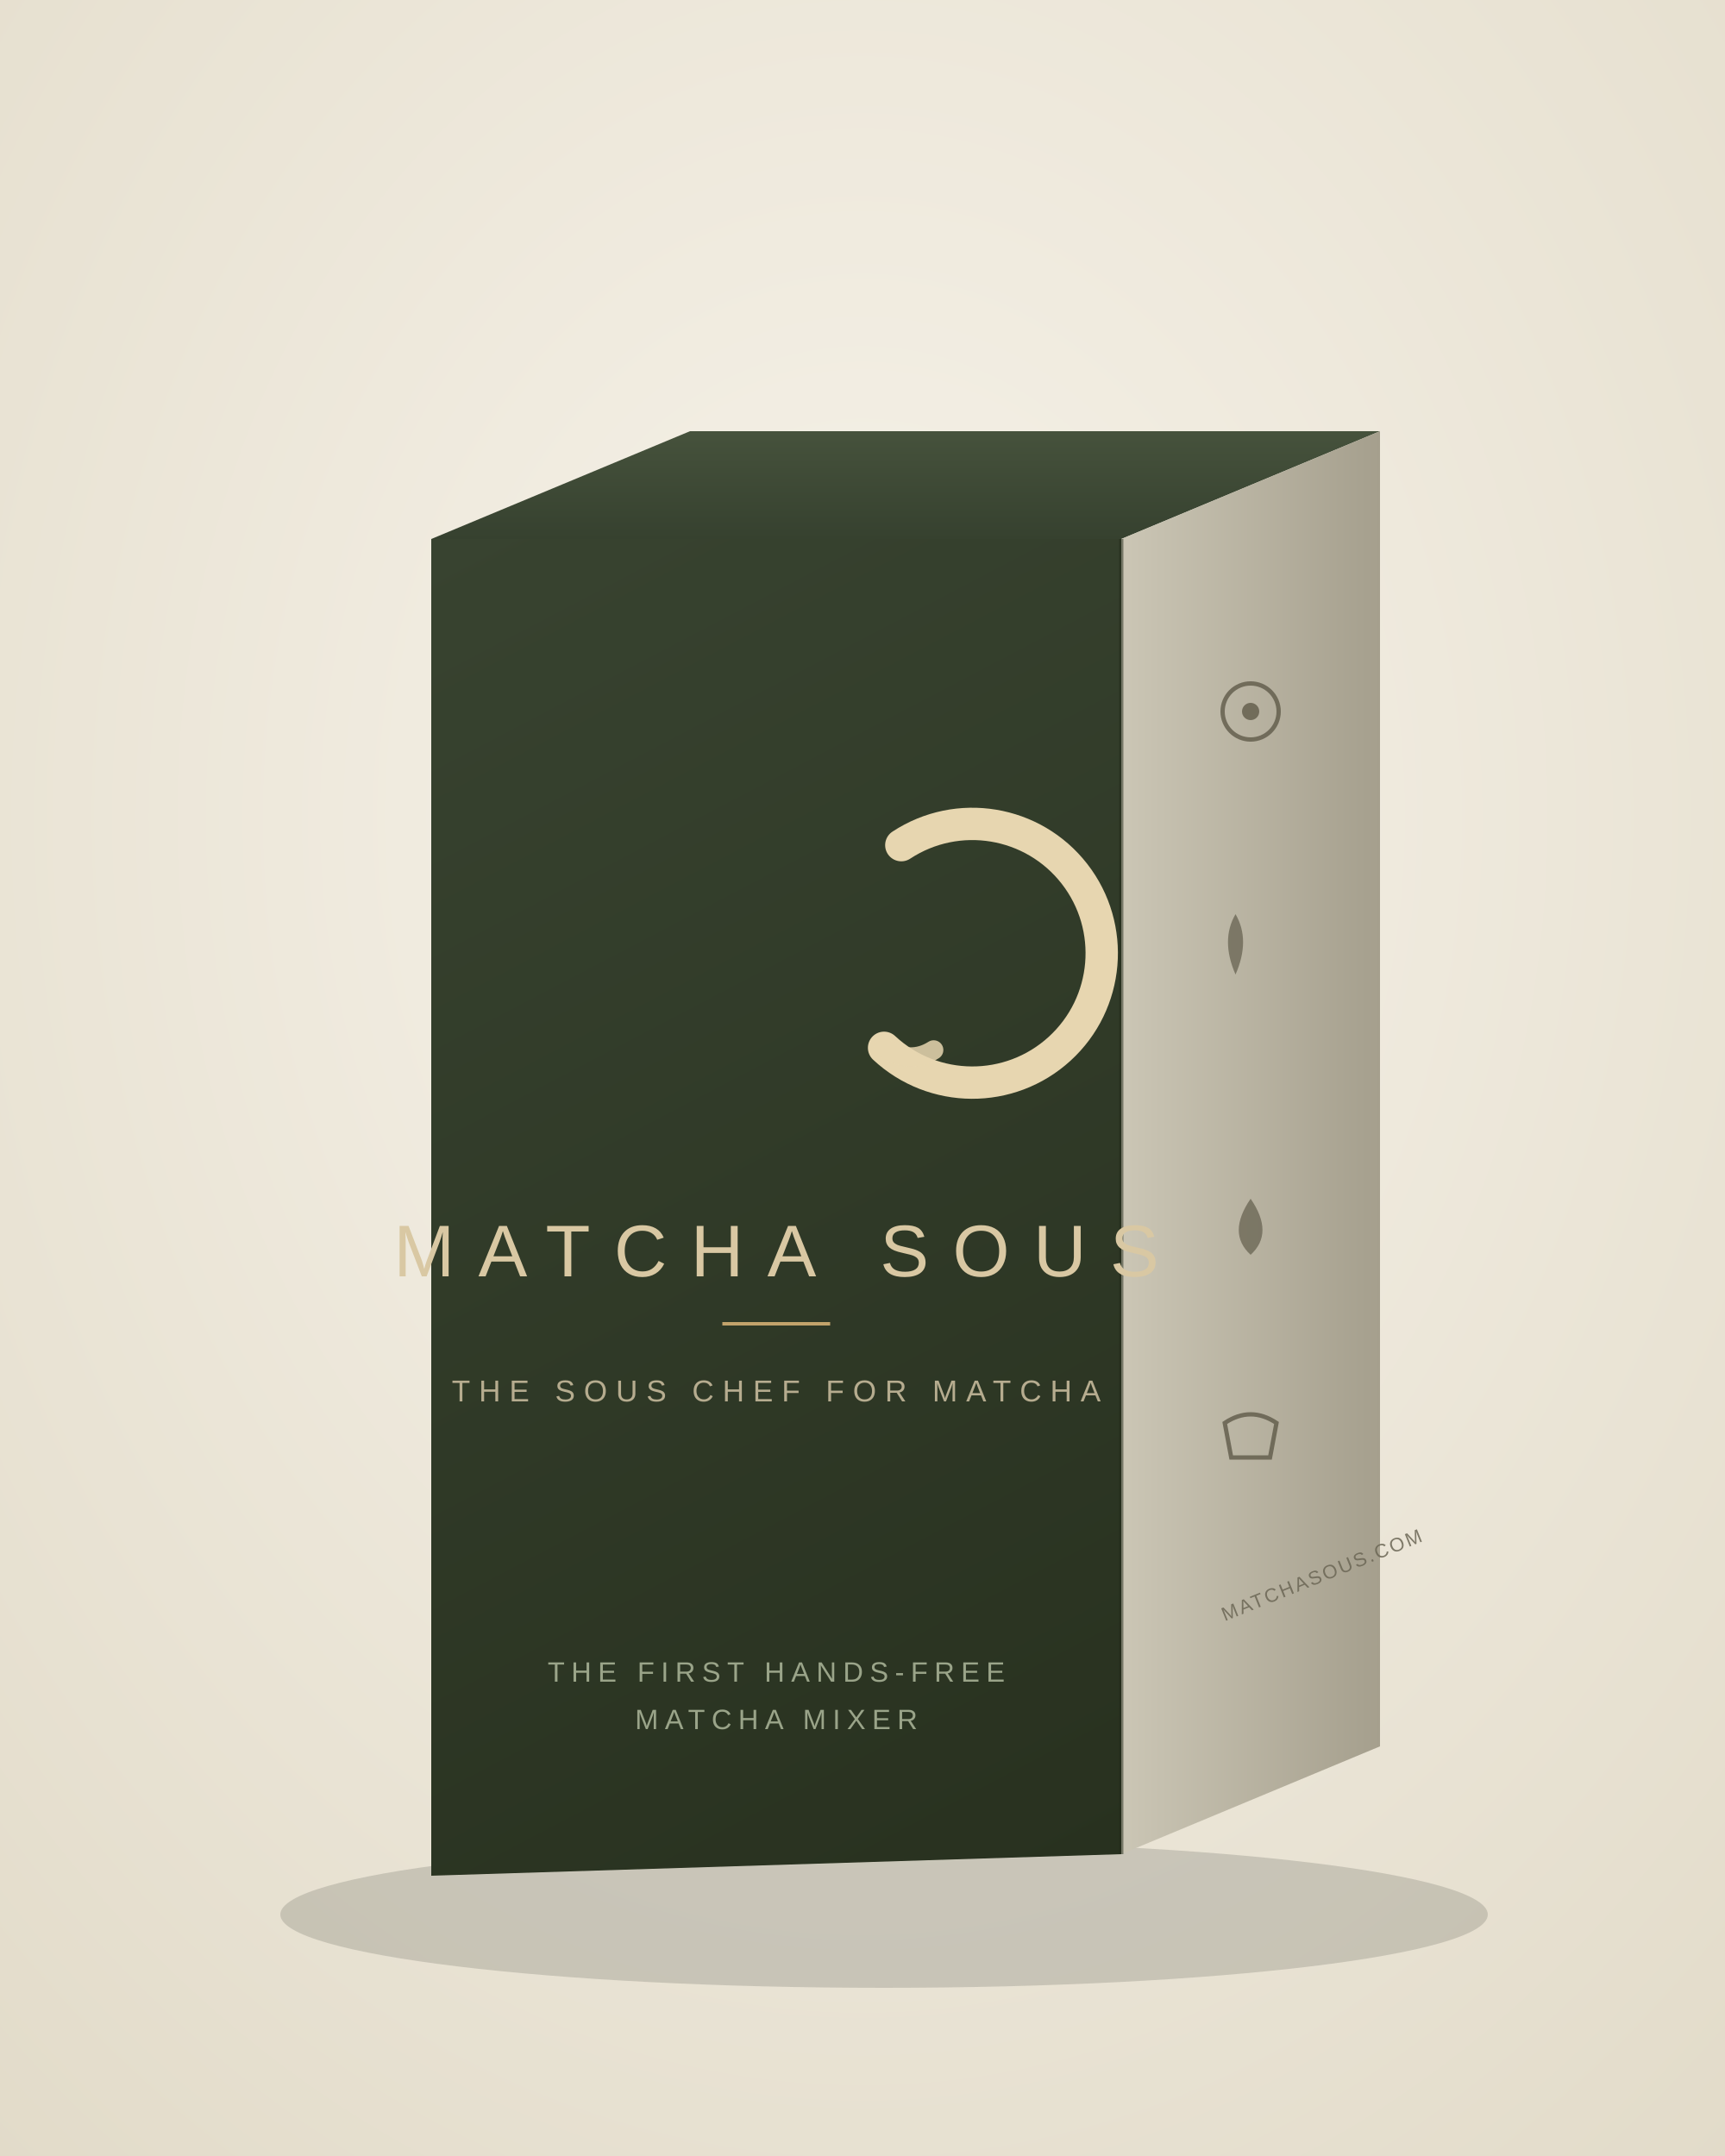
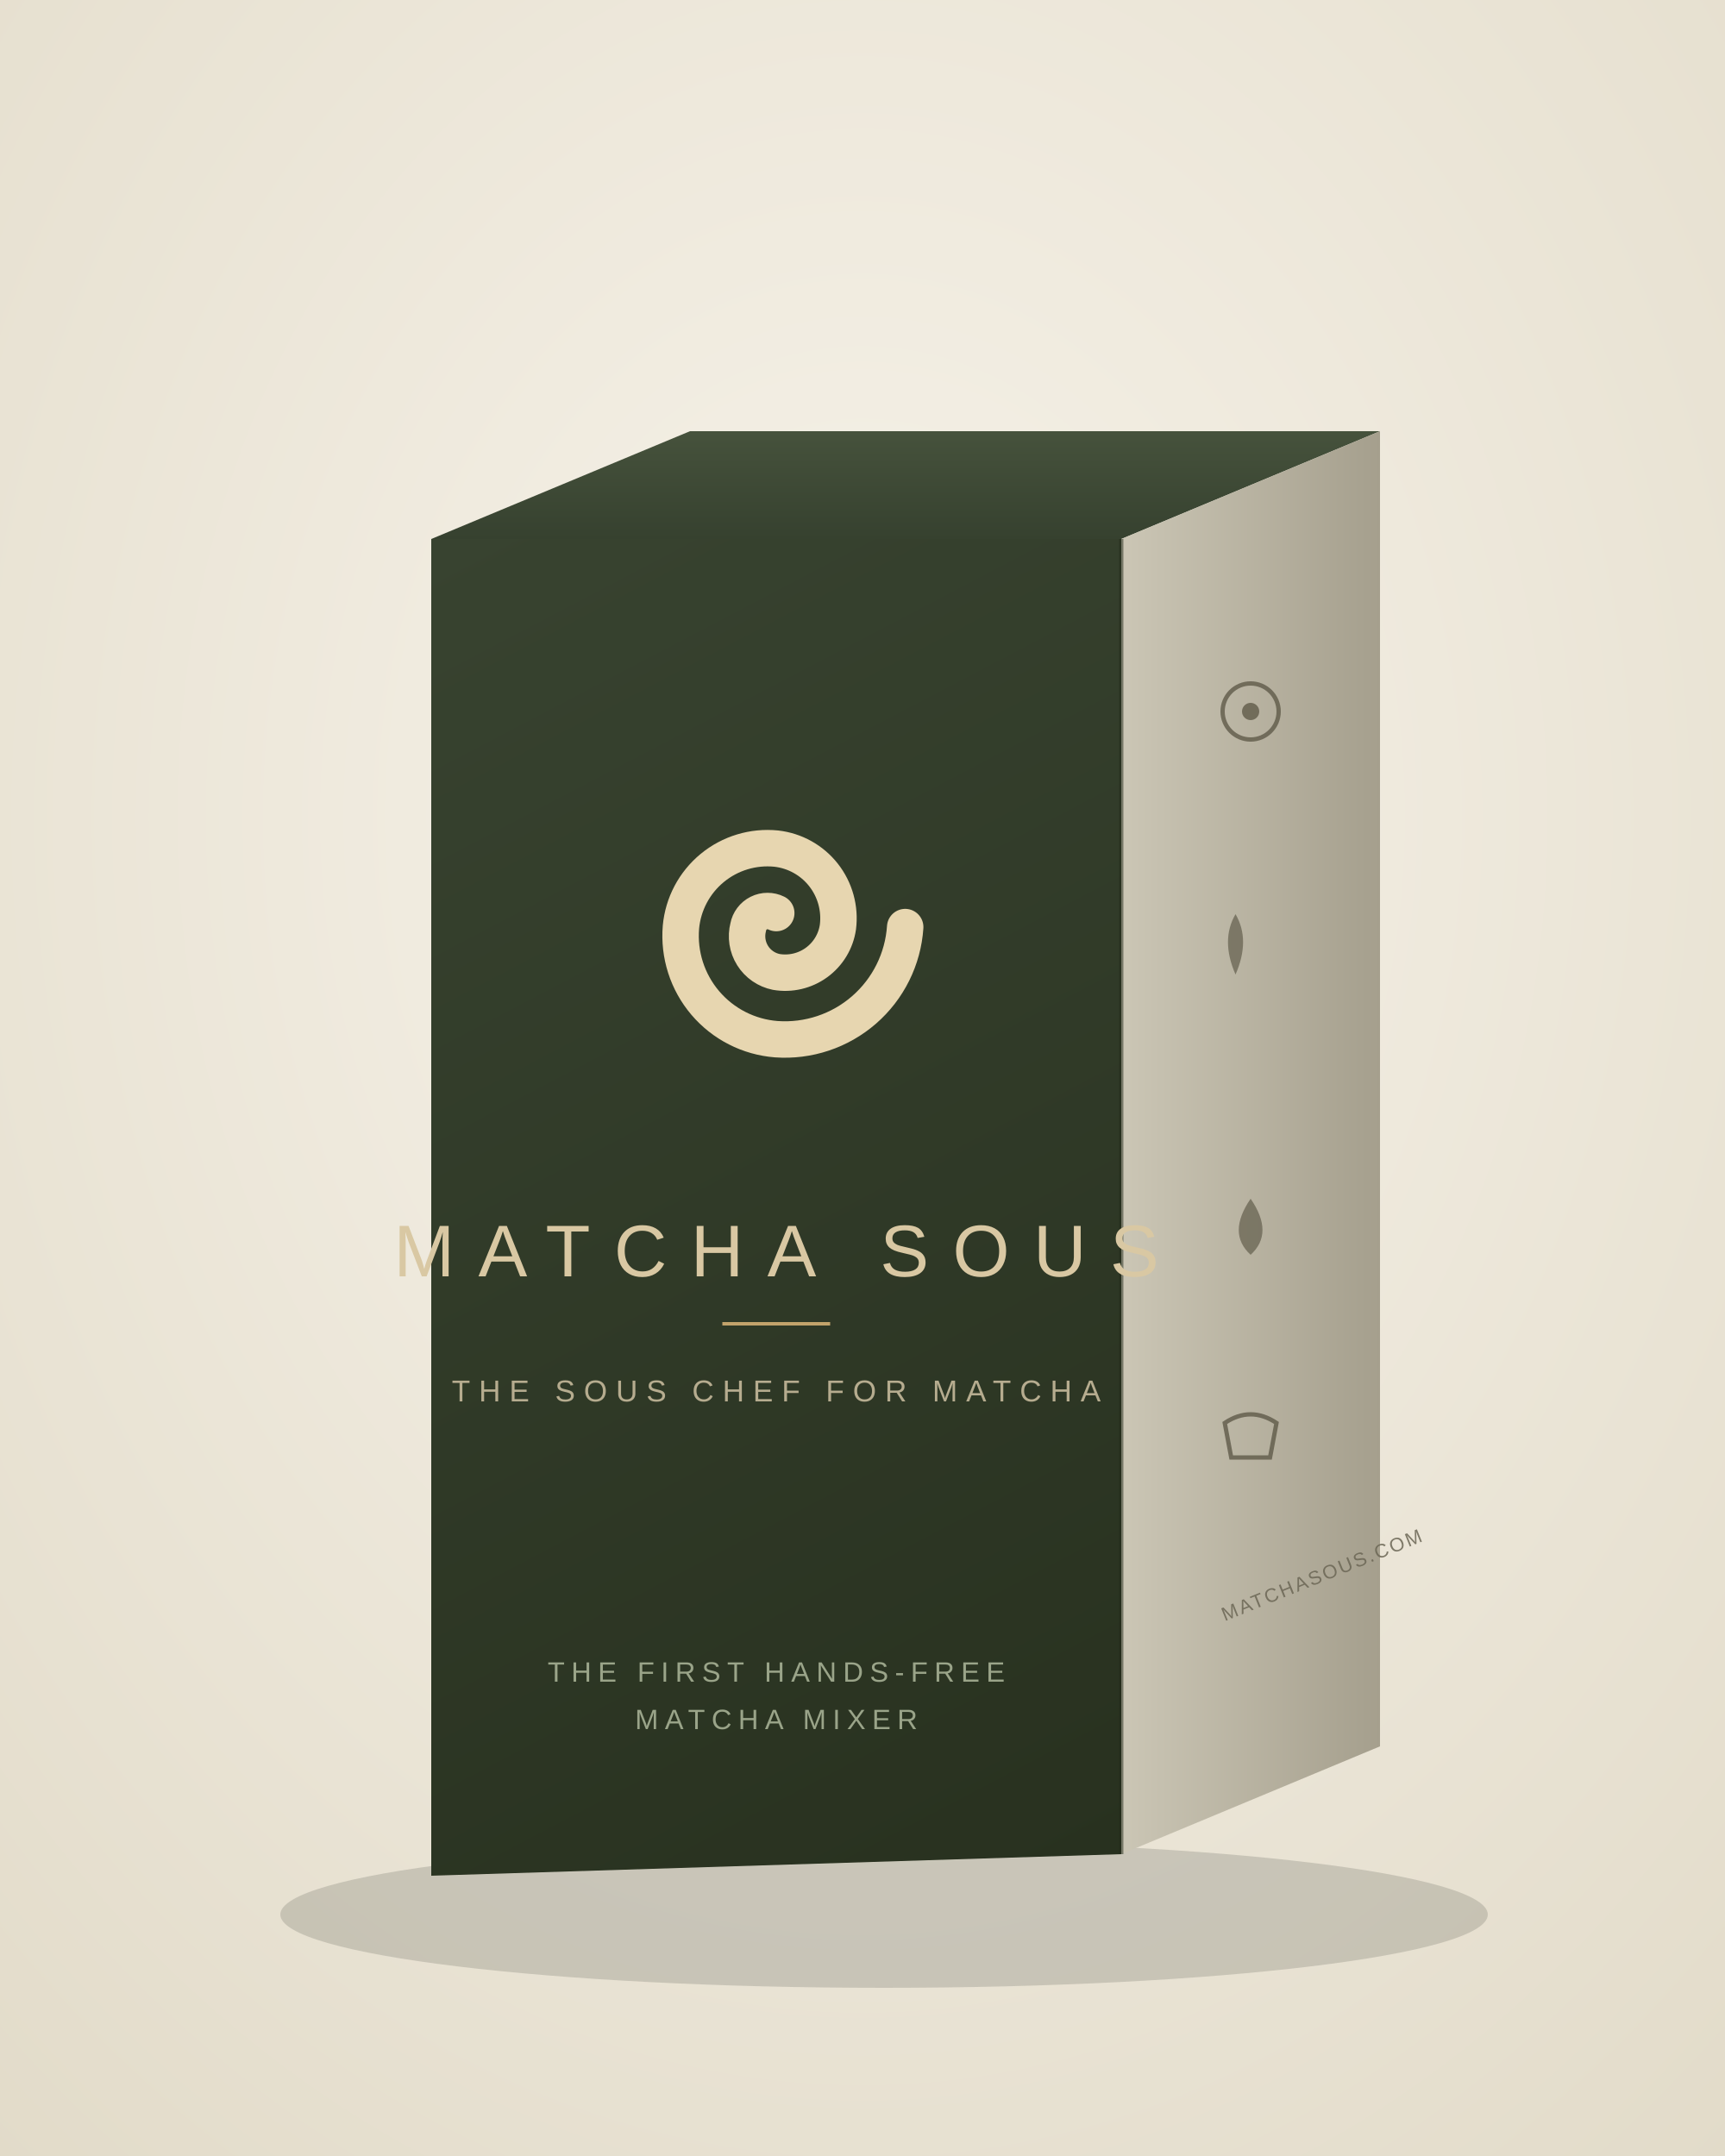
<svg xmlns="http://www.w3.org/2000/svg" viewBox="0 0 800 1000" role="img" aria-label="The Matcha Sous gift box: deep olive packaging with a gold foil enso, reading The Sous Chef for Matcha, the first hands-free matcha mixer">
  <defs>
    <radialGradient id="bx-bg" cx="50%" cy="38%" r="80%">
      <stop offset="0" stop-color="#f7f3ea" />
      <stop offset="1" stop-color="#e2dbc9" />
    </radialGradient>
    <linearGradient id="bx-front" x1="200" y1="250" x2="520" y2="860" gradientUnits="userSpaceOnUse">
      <stop offset="0" stop-color="#384330" />
      <stop offset="1" stop-color="#28311f" />
    </linearGradient>
    <linearGradient id="bx-side" x1="520" y1="0" x2="640" y2="0" gradientUnits="userSpaceOnUse">
      <stop offset="0" stop-color="#cbc6b5" />
      <stop offset="1" stop-color="#a59f8d" />
    </linearGradient>
    <linearGradient id="bx-top" x1="0" y1="200" x2="0" y2="250" gradientUnits="userSpaceOnUse">
      <stop offset="0" stop-color="#46523c" />
      <stop offset="1" stop-color="#36412f" />
    </linearGradient>
    <linearGradient id="bx-gold" x1="290" y1="350" x2="430" y2="480" gradientUnits="userSpaceOnUse">
      <stop offset="0" stop-color="#e7d6b0" />
      <stop offset="0.5" stop-color="#c2a36b" />
      <stop offset="1" stop-color="#9c7e45" />
    </linearGradient>
  </defs>
  <rect width="800" height="1000" fill="url(#bx-bg)" />
  <ellipse cx="410" cy="888" rx="280" ry="34" fill="#1c211c" opacity="0.16" />
  <polygon points="200,250 520,250 640,200 320,200" fill="url(#bx-top)" />
  <polygon points="520,250 640,200 640,810 520,860" fill="url(#bx-side)" />
  <polygon points="200,250 520,250 520,860 200,870" fill="url(#bx-front)" />
  <line x1="520" y1="250" x2="520" y2="860" stroke="#1f2718" stroke-width="2" opacity="0.5" />
-   <g transform="translate(360,430)">
-     <path d="M58 -38 A60 60 0 1 1 50 56" stroke="url(#bx-gold)" stroke-width="15" stroke-linecap="round" fill="none" />
-     <path d="M50 56 q12 8 23 1" stroke="url(#bx-gold)" stroke-width="9" stroke-linecap="round" fill="none" opacity="0.85" />
+   <g transform="translate(282,352) scale(1.3)">
+     <path d="M106 60 A43 43 0 0 1 60 100 A37 37 0 0 1 26 60 A31 31 0 0 1 60 32 A25 25 0 0 1 82 60 A19 19 0 0 1 60 76 A13 13 0 0 1 50 60 A7 7 0 0 1 60 55" stroke="url(#bx-gold)" stroke-width="13" stroke-linecap="round" stroke-linejoin="round" fill="none" />
  </g>
  <text x="360" y="592" text-anchor="middle" fill="#d9c8a3" font-family="Jost, Arial, sans-serif" font-size="34" letter-spacing="11">MATCHA SOUS</text>
  <line x1="335" y1="614" x2="385" y2="614" stroke="#c2a36b" stroke-width="1.6" />
  <text x="360" y="650" text-anchor="middle" fill="#b6ac8f" font-family="Jost, Arial, sans-serif" font-size="14" letter-spacing="4">THE SOUS CHEF FOR MATCHA</text>
  <text x="360" y="780" text-anchor="middle" fill="#9aa489" font-family="Jost, Arial, sans-serif" font-size="13" letter-spacing="3">THE FIRST HANDS-FREE</text>
  <text x="360" y="802" text-anchor="middle" fill="#9aa489" font-family="Jost, Arial, sans-serif" font-size="13" letter-spacing="3">MATCHA MIXER</text>
  <g stroke="#5f5a49" stroke-width="2" fill="none" opacity="0.8">
    <circle cx="580" cy="330" r="13" />
    <circle cx="580" cy="330" r="4" fill="#5f5a49" stroke="none" />
    <path d="M573 452 q7 -16 0 -28 q-7 12 0 28 z" fill="#5f5a49" stroke="none" opacity="0.85" />
    <path d="M580 556 q11 16 0 26 q-11 -10 0 -26 z" fill="#5f5a49" stroke="none" opacity="0.85" />
    <path d="M568 660 q12 -8 24 0 l-3 16 -18 0 z" />
  </g>
  <g fill="#6b6655" font-family="Jost, Arial, sans-serif" font-size="9" letter-spacing="1" opacity="0.85">
    <text x="568" y="752" transform="rotate(-22 568 752)">MATCHASOUS.COM</text>
  </g>
</svg>
